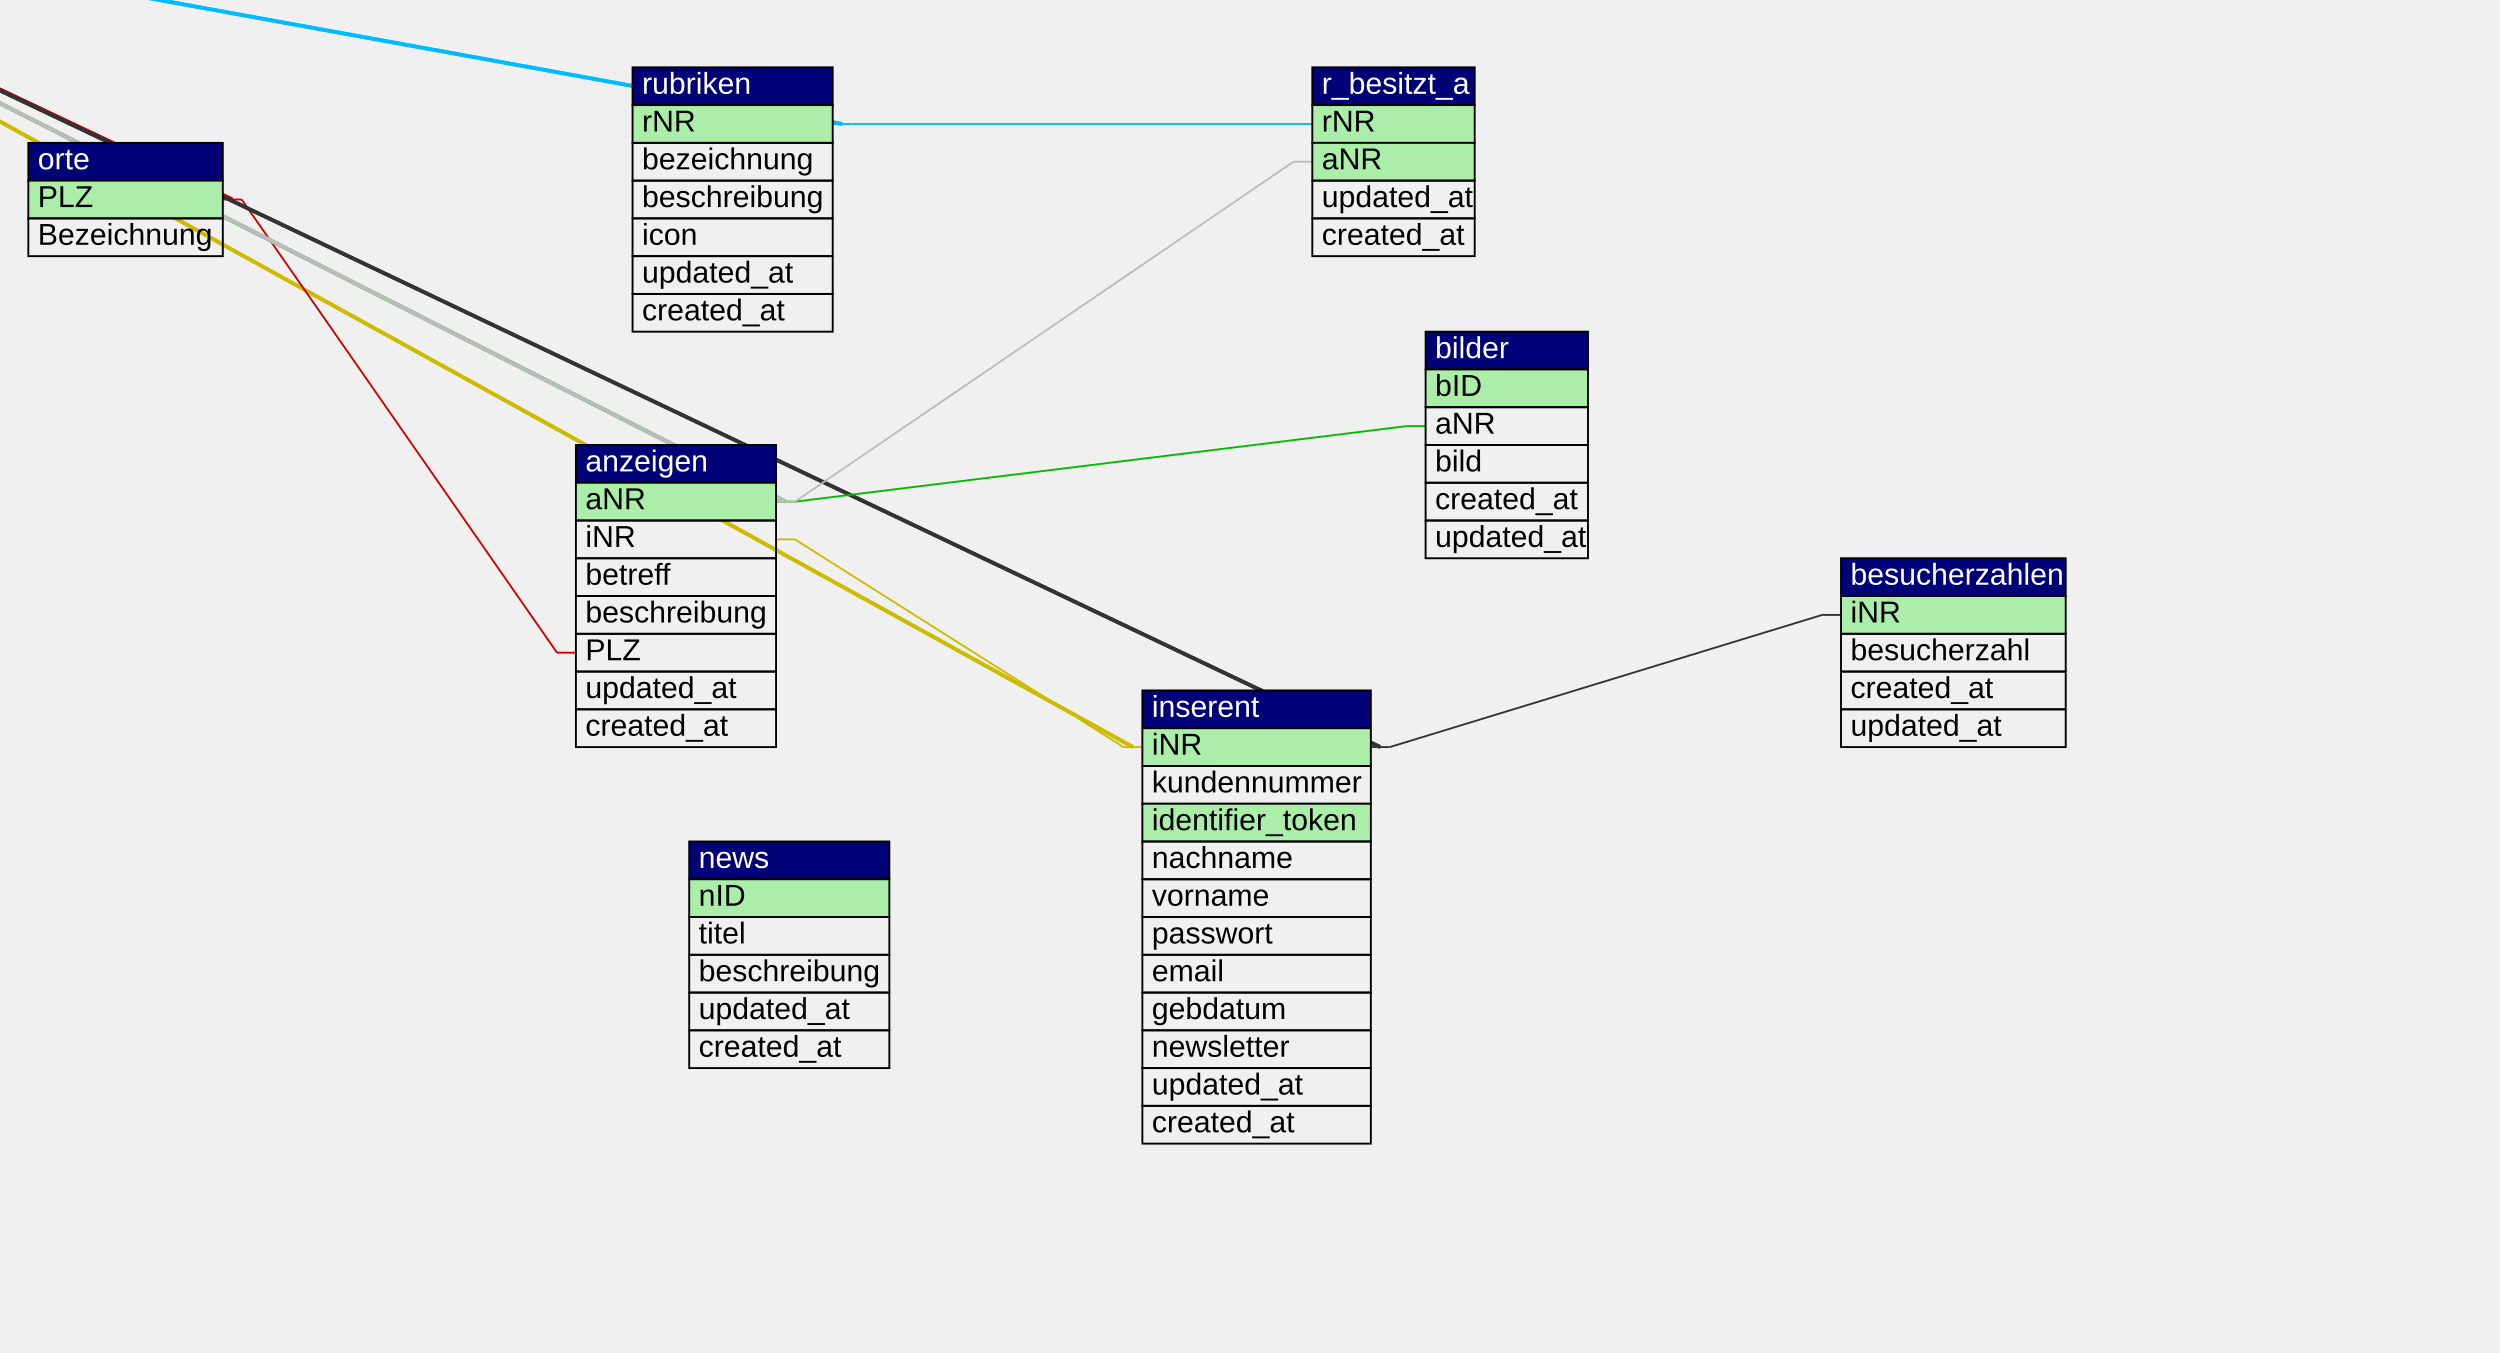
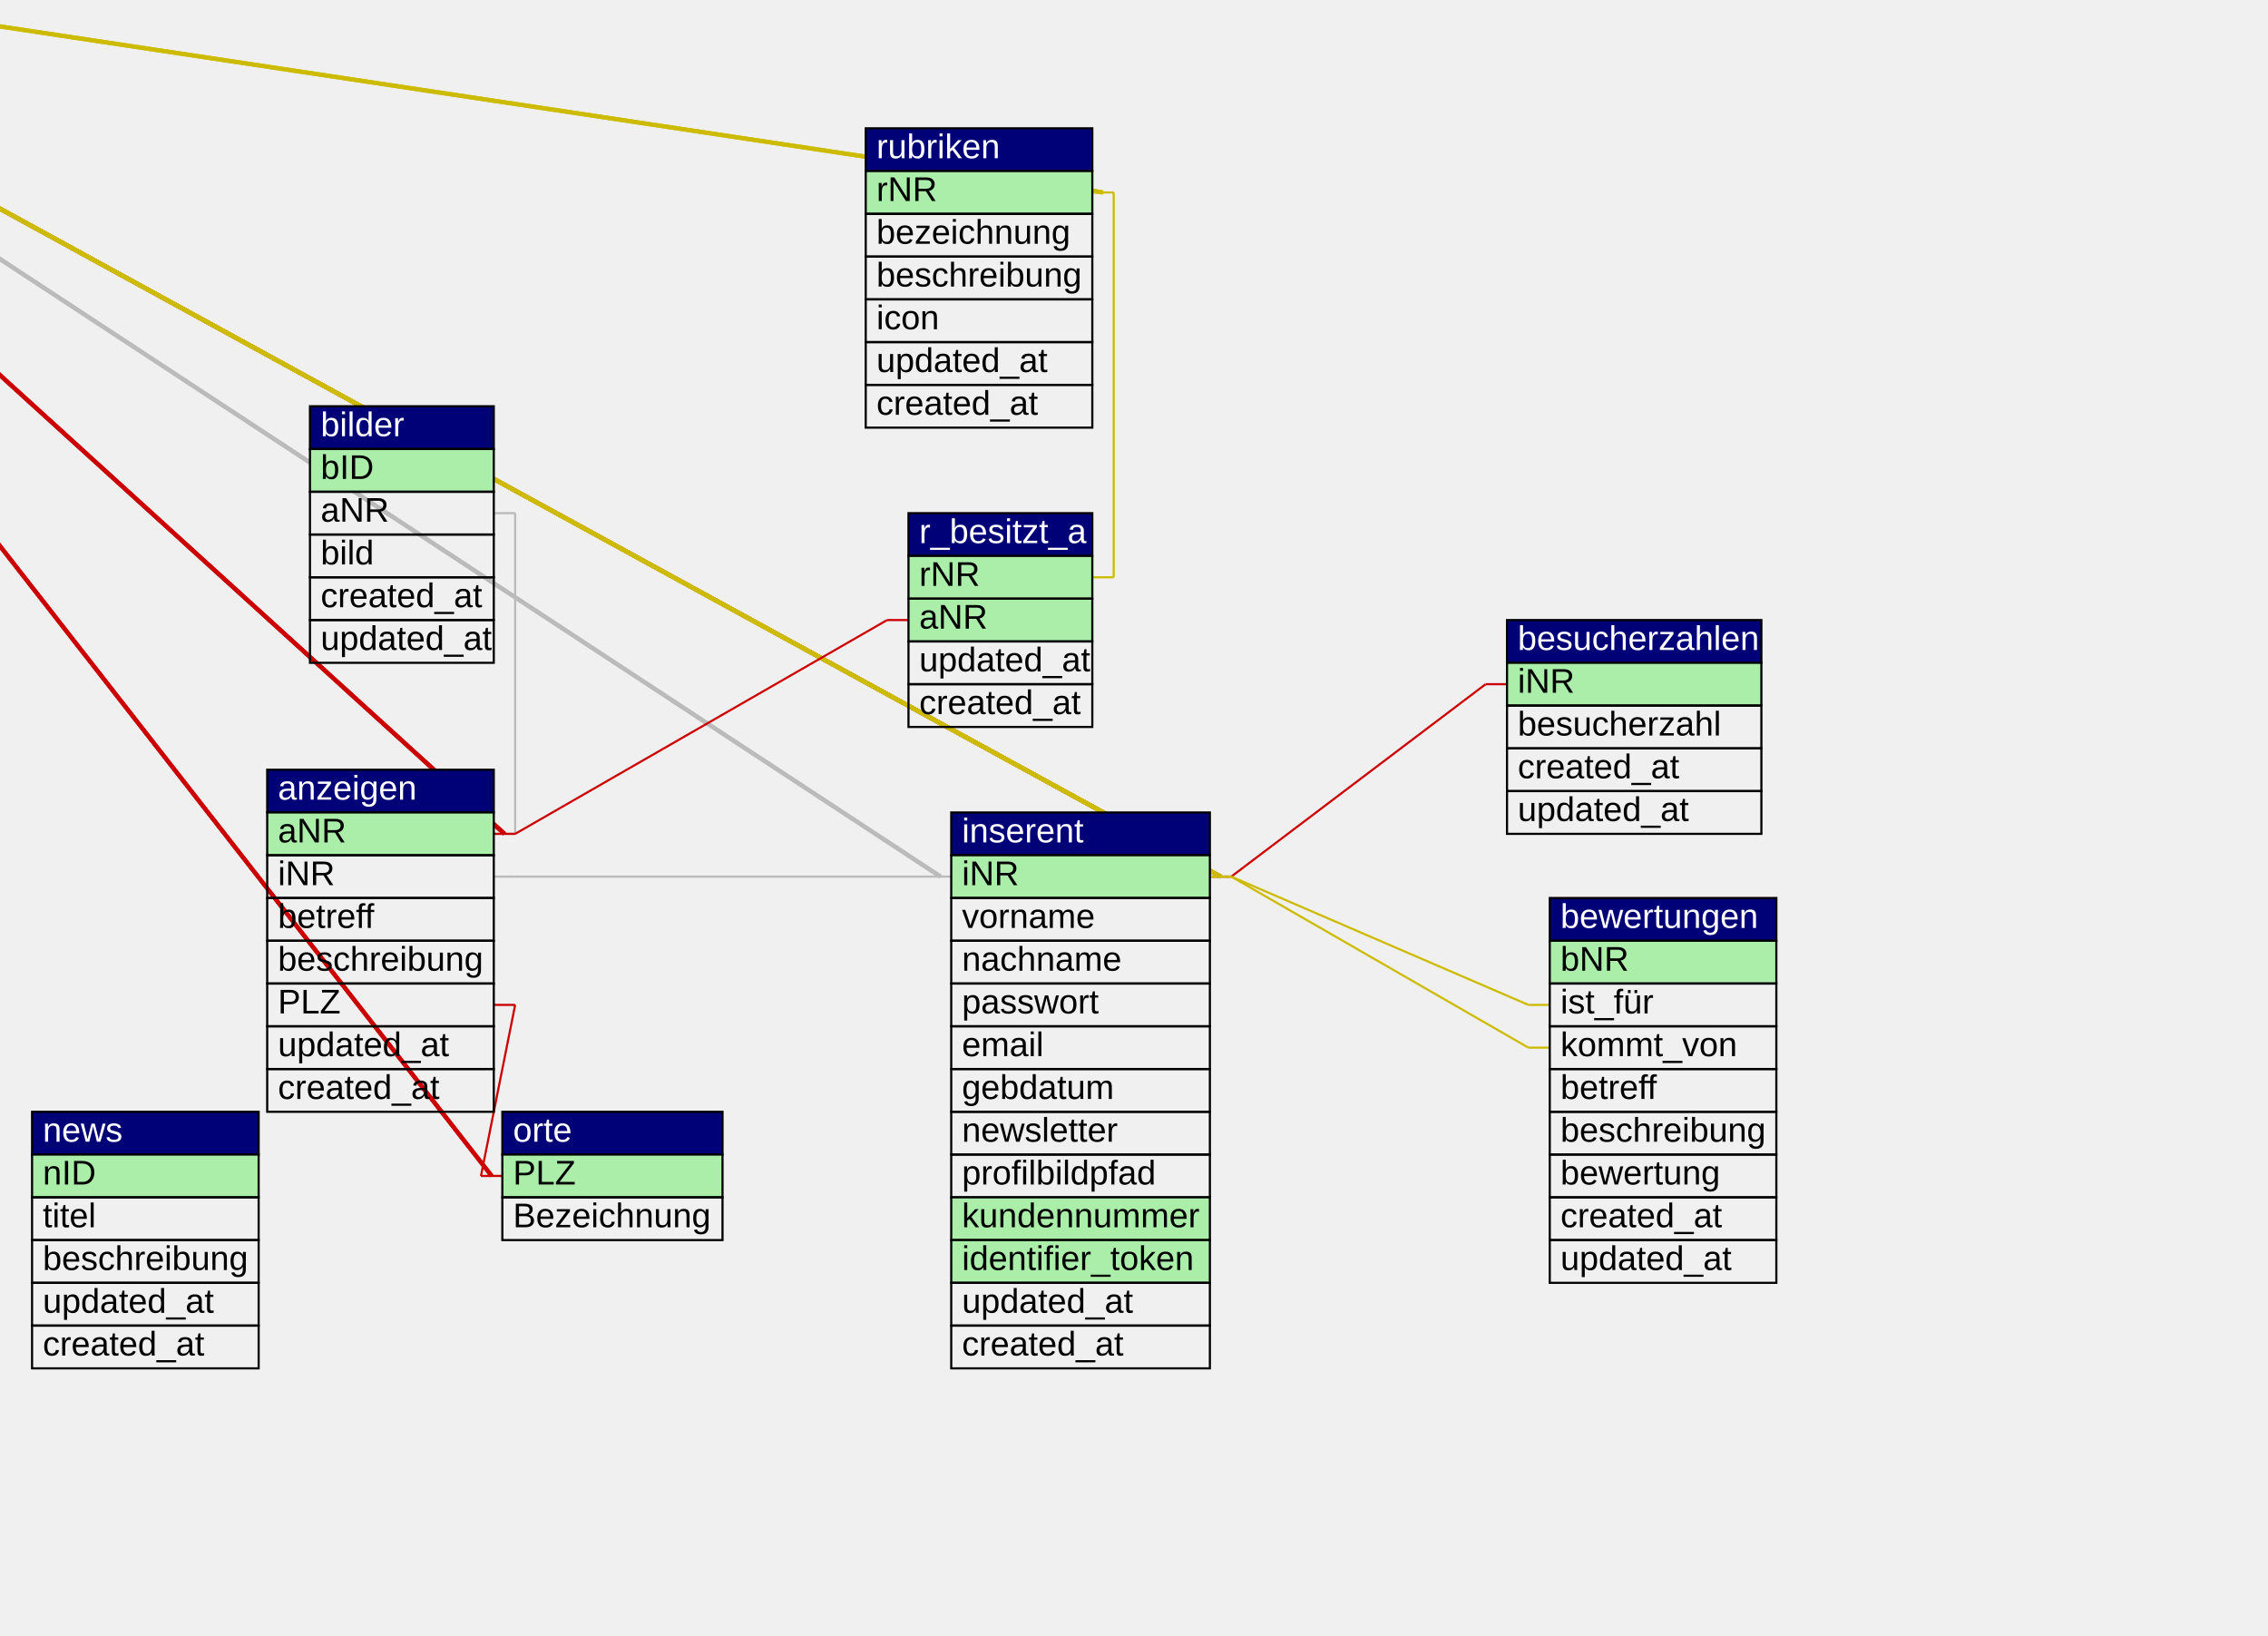
- <svg xmlns="http://www.w3.org/2000/svg" viewBox="215 75 1324 675" width="1109px" height="600px" version="1.1">
-   <line x1="626" y1="340" x2="636" y2="340" style="stroke:#cb0;stroke-width:1;" />
-   <line x1="810" y1="450" x2="820" y2="450" style="stroke:#cb0;stroke-width:1;" />
-   <line x1="636" y1="340" x2="810" y2="450" style="stroke:#cb0;stroke-width:1;" />
-   <line x1="633,5" y1="340" x2="629,96446609407" y2="343,53553390593" style="stroke:#cb0;stroke-width:2;" />
-   <line x1="633,5" y1="340" x2="629,96446609407" y2="336,46446609407" style="stroke:#cb0;stroke-width:2;" />
-   <line x1="815" y1="450" x2="811,46446609407" y2="453,53553390593" style="stroke:#cb0;stroke-width:2;" />
-   <line x1="815" y1="450" x2="811,46446609407" y2="446,46446609407" style="stroke:#cb0;stroke-width:2;" />
-   <line x1="520" y1="400" x2="510" y2="400" style="stroke:#c00;stroke-width:1;" />
-   <line x1="343" y1="160" x2="333" y2="160" style="stroke:#c00;stroke-width:1;" />
-   <line x1="510" y1="400" x2="343" y2="160" style="stroke:#c00;stroke-width:1;" />
-   <line x1="512,5" y1="400" x2="516,03553390593" y2="403,53553390593" style="stroke:#c00;stroke-width:2;" />
-   <line x1="512,5" y1="400" x2="516,03553390593" y2="396,46446609407" style="stroke:#c00;stroke-width:2;" />
-   <line x1="338" y1="160" x2="341,53553390593" y2="163,53553390593" style="stroke:#c00;stroke-width:2;" />
-   <line x1="338" y1="160" x2="341,53553390593" y2="156,46446609407" style="stroke:#c00;stroke-width:2;" />
-   <line x1="1190" y1="380" x2="1180" y2="380" style="stroke:#333;stroke-width:1;" />
-   <line x1="951" y1="450" x2="941" y2="450" style="stroke:#333;stroke-width:1;" />
-   <line x1="1180" y1="380" x2="951" y2="450" style="stroke:#333;stroke-width:1;" />
-   <line x1="1182,5" y1="380" x2="1186,0355339059" y2="383,53553390593" style="stroke:#333;stroke-width:2;" />
-   <line x1="1182,5" y1="380" x2="1186,0355339059" y2="376,46446609407" style="stroke:#333;stroke-width:2;" />
-   <line x1="946" y1="450" x2="949,53553390593" y2="453,53553390593" style="stroke:#333;stroke-width:2;" />
-   <line x1="946" y1="450" x2="949,53553390593" y2="446,46446609407" style="stroke:#333;stroke-width:2;" />
-   <line x1="970" y1="280" x2="960" y2="280" style="stroke:#0b0;stroke-width:1;" />
-   <line x1="636" y1="320" x2="626" y2="320" style="stroke:#0b0;stroke-width:1;" />
-   <line x1="960" y1="280" x2="636" y2="320" style="stroke:#0b0;stroke-width:1;" />
-   <line x1="962,5" y1="280" x2="966,03553390593" y2="283,53553390593" style="stroke:#0b0;stroke-width:2;" />
-   <line x1="962,5" y1="280" x2="966,03553390593" y2="276,46446609407" style="stroke:#0b0;stroke-width:2;" />
-   <line x1="631" y1="320" x2="634,53553390593" y2="323,53553390593" style="stroke:#0b0;stroke-width:2;" />
-   <line x1="631" y1="320" x2="634,53553390593" y2="316,46446609407" style="stroke:#0b0;stroke-width:2;" />
-   <line x1="910" y1="140" x2="900" y2="140" style="stroke:#bbb;stroke-width:1;" />
-   <line x1="636" y1="320" x2="626" y2="320" style="stroke:#bbb;stroke-width:1;" />
-   <line x1="900" y1="140" x2="636" y2="320" style="stroke:#bbb;stroke-width:1;" />
-   <line x1="902,5" y1="140" x2="906,03553390593" y2="143,53553390593" style="stroke:#bbb;stroke-width:2;" />
-   <line x1="902,5" y1="140" x2="906,03553390593" y2="136,46446609407" style="stroke:#bbb;stroke-width:2;" />
-   <line x1="631" y1="320" x2="634,53553390593" y2="323,53553390593" style="stroke:#bbb;stroke-width:2;" />
-   <line x1="631" y1="320" x2="634,53553390593" y2="316,46446609407" style="stroke:#bbb;stroke-width:2;" />
-   <line x1="910" y1="120" x2="900" y2="120" style="stroke:#0bf;stroke-width:1;" />
-   <line x1="666" y1="120" x2="656" y2="120" style="stroke:#0bf;stroke-width:1;" />
-   <line x1="900" y1="120" x2="666" y2="120" style="stroke:#0bf;stroke-width:1;" />
-   <line x1="902,5" y1="120" x2="906,03553390593" y2="123,53553390593" style="stroke:#0bf;stroke-width:2;" />
-   <line x1="902,5" y1="120" x2="906,03553390593" y2="116,46446609407" style="stroke:#0bf;stroke-width:2;" />
-   <line x1="661" y1="120" x2="664,53553390593" y2="123,53553390593" style="stroke:#0bf;stroke-width:2;" />
-   <line x1="661" y1="120" x2="664,53553390593" y2="116,46446609407" style="stroke:#0bf;stroke-width:2;" />
-   <rect width="106" height="20" x="520" y="290" style="fill:#007;stroke:black;" />
-   <text width="106" height="20" x="525" y="304" style="fill:#fff;" font-family="Arial" font-size="16px"> anzeigen</text>
-   <rect width="106" height="20" x="520" y="310" style="fill:#aea;stroke:black;" />
-   <text width="106" height="20" x="525" y="324" style="fill:black;" font-family="Arial" font-size="16px">aNR</text>
-   <rect width="106" height="20" x="520" y="330" style="fill:none;stroke:black;" />
-   <text width="106" height="20" x="525" y="344" style="fill:black;" font-family="Arial" font-size="16px">iNR</text>
-   <rect width="106" height="20" x="520" y="350" style="fill:none;stroke:black;" />
-   <text width="106" height="20" x="525" y="364" style="fill:black;" font-family="Arial" font-size="16px">betreff</text>
-   <rect width="106" height="20" x="520" y="370" style="fill:none;stroke:black;" />
-   <text width="106" height="20" x="525" y="384" style="fill:black;" font-family="Arial" font-size="16px">beschreibung</text>
-   <rect width="106" height="20" x="520" y="390" style="fill:none;stroke:black;" />
-   <text width="106" height="20" x="525" y="404" style="fill:black;" font-family="Arial" font-size="16px">PLZ</text>
-   <rect width="106" height="20" x="520" y="410" style="fill:none;stroke:black;" />
-   <text width="106" height="20" x="525" y="424" style="fill:black;" font-family="Arial" font-size="16px">updated_at</text>
-   <rect width="106" height="20" x="520" y="430" style="fill:none;stroke:black;" />
-   <text width="106" height="20" x="525" y="444" style="fill:black;" font-family="Arial" font-size="16px">created_at</text>
-   <rect width="119" height="20" x="1190" y="350" style="fill:#007;stroke:black;" />
-   <text width="119" height="20" x="1195" y="364" style="fill:#fff;" font-family="Arial" font-size="16px"> besucherzahlen</text>
-   <rect width="119" height="20" x="1190" y="370" style="fill:#aea;stroke:black;" />
-   <text width="119" height="20" x="1195" y="384" style="fill:black;" font-family="Arial" font-size="16px">iNR</text>
-   <rect width="119" height="20" x="1190" y="390" style="fill:none;stroke:black;" />
-   <text width="119" height="20" x="1195" y="404" style="fill:black;" font-family="Arial" font-size="16px">besucherzahl</text>
-   <rect width="119" height="20" x="1190" y="410" style="fill:none;stroke:black;" />
-   <text width="119" height="20" x="1195" y="424" style="fill:black;" font-family="Arial" font-size="16px">created_at</text>
-   <rect width="119" height="20" x="1190" y="430" style="fill:none;stroke:black;" />
-   <text width="119" height="20" x="1195" y="444" style="fill:black;" font-family="Arial" font-size="16px">updated_at</text>
-   <rect width="86" height="20" x="970" y="230" style="fill:#007;stroke:black;" />
-   <text width="86" height="20" x="975" y="244" style="fill:#fff;" font-family="Arial" font-size="16px"> bilder</text>
-   <rect width="86" height="20" x="970" y="250" style="fill:#aea;stroke:black;" />
-   <text width="86" height="20" x="975" y="264" style="fill:black;" font-family="Arial" font-size="16px">bID</text>
-   <rect width="86" height="20" x="970" y="270" style="fill:none;stroke:black;" />
-   <text width="86" height="20" x="975" y="284" style="fill:black;" font-family="Arial" font-size="16px">aNR</text>
-   <rect width="86" height="20" x="970" y="290" style="fill:none;stroke:black;" />
-   <text width="86" height="20" x="975" y="304" style="fill:black;" font-family="Arial" font-size="16px">bild</text>
-   <rect width="86" height="20" x="970" y="310" style="fill:none;stroke:black;" />
-   <text width="86" height="20" x="975" y="324" style="fill:black;" font-family="Arial" font-size="16px">created_at</text>
-   <rect width="86" height="20" x="970" y="330" style="fill:none;stroke:black;" />
-   <text width="86" height="20" x="975" y="344" style="fill:black;" font-family="Arial" font-size="16px">updated_at</text>
-   <rect width="121" height="20" x="820" y="420" style="fill:#007;stroke:black;" />
-   <text width="121" height="20" x="825" y="434" style="fill:#fff;" font-family="Arial" font-size="16px"> inserent</text>
-   <rect width="121" height="20" x="820" y="440" style="fill:#aea;stroke:black;" />
-   <text width="121" height="20" x="825" y="454" style="fill:black;" font-family="Arial" font-size="16px">iNR</text>
-   <rect width="121" height="20" x="820" y="460" style="fill:none;stroke:black;" />
-   <text width="121" height="20" x="825" y="474" style="fill:black;" font-family="Arial" font-size="16px">kundennummer</text>
-   <rect width="121" height="20" x="820" y="480" style="fill:#aea;stroke:black;" />
-   <text width="121" height="20" x="825" y="494" style="fill:black;" font-family="Arial" font-size="16px">identifier_token</text>
-   <rect width="121" height="20" x="820" y="500" style="fill:none;stroke:black;" />
-   <text width="121" height="20" x="825" y="514" style="fill:black;" font-family="Arial" font-size="16px">nachname</text>
-   <rect width="121" height="20" x="820" y="520" style="fill:none;stroke:black;" />
-   <text width="121" height="20" x="825" y="534" style="fill:black;" font-family="Arial" font-size="16px">vorname</text>
-   <rect width="121" height="20" x="820" y="540" style="fill:none;stroke:black;" />
-   <text width="121" height="20" x="825" y="554" style="fill:black;" font-family="Arial" font-size="16px">passwort</text>
-   <rect width="121" height="20" x="820" y="560" style="fill:none;stroke:black;" />
-   <text width="121" height="20" x="825" y="574" style="fill:black;" font-family="Arial" font-size="16px">email</text>
-   <rect width="121" height="20" x="820" y="580" style="fill:none;stroke:black;" />
-   <text width="121" height="20" x="825" y="594" style="fill:black;" font-family="Arial" font-size="16px">gebdatum</text>
-   <rect width="121" height="20" x="820" y="600" style="fill:none;stroke:black;" />
-   <text width="121" height="20" x="825" y="614" style="fill:black;" font-family="Arial" font-size="16px">newsletter</text>
-   <rect width="121" height="20" x="820" y="620" style="fill:none;stroke:black;" />
-   <text width="121" height="20" x="825" y="634" style="fill:black;" font-family="Arial" font-size="16px">updated_at</text>
-   <rect width="121" height="20" x="820" y="640" style="fill:none;stroke:black;" />
-   <text width="121" height="20" x="825" y="654" style="fill:black;" font-family="Arial" font-size="16px">created_at</text>
-   <rect width="106" height="20" x="580" y="500" style="fill:#007;stroke:black;" />
-   <text width="106" height="20" x="585" y="514" style="fill:#fff;" font-family="Arial" font-size="16px"> news</text>
-   <rect width="106" height="20" x="580" y="520" style="fill:#aea;stroke:black;" />
-   <text width="106" height="20" x="585" y="534" style="fill:black;" font-family="Arial" font-size="16px">nID</text>
-   <rect width="106" height="20" x="580" y="540" style="fill:none;stroke:black;" />
-   <text width="106" height="20" x="585" y="554" style="fill:black;" font-family="Arial" font-size="16px">titel</text>
-   <rect width="106" height="20" x="580" y="560" style="fill:none;stroke:black;" />
-   <text width="106" height="20" x="585" y="574" style="fill:black;" font-family="Arial" font-size="16px">beschreibung</text>
-   <rect width="106" height="20" x="580" y="580" style="fill:none;stroke:black;" />
-   <text width="106" height="20" x="585" y="594" style="fill:black;" font-family="Arial" font-size="16px">updated_at</text>
-   <rect width="106" height="20" x="580" y="600" style="fill:none;stroke:black;" />
-   <text width="106" height="20" x="585" y="614" style="fill:black;" font-family="Arial" font-size="16px">created_at</text>
-   <rect width="103" height="20" x="230" y="130" style="fill:#007;stroke:black;" />
-   <text width="103" height="20" x="235" y="144" style="fill:#fff;" font-family="Arial" font-size="16px"> orte</text>
-   <rect width="103" height="20" x="230" y="150" style="fill:#aea;stroke:black;" />
-   <text width="103" height="20" x="235" y="164" style="fill:black;" font-family="Arial" font-size="16px">PLZ</text>
-   <rect width="103" height="20" x="230" y="170" style="fill:none;stroke:black;" />
-   <text width="103" height="20" x="235" y="184" style="fill:black;" font-family="Arial" font-size="16px">Bezeichnung</text>
-   <rect width="106" height="20" x="550" y="90" style="fill:#007;stroke:black;" />
-   <text width="106" height="20" x="555" y="104" style="fill:#fff;" font-family="Arial" font-size="16px"> rubriken</text>
-   <rect width="106" height="20" x="550" y="110" style="fill:#aea;stroke:black;" />
-   <text width="106" height="20" x="555" y="124" style="fill:black;" font-family="Arial" font-size="16px">rNR</text>
-   <rect width="106" height="20" x="550" y="130" style="fill:none;stroke:black;" />
-   <text width="106" height="20" x="555" y="144" style="fill:black;" font-family="Arial" font-size="16px">bezeichnung</text>
-   <rect width="106" height="20" x="550" y="150" style="fill:none;stroke:black;" />
-   <text width="106" height="20" x="555" y="164" style="fill:black;" font-family="Arial" font-size="16px">beschreibung</text>
-   <rect width="106" height="20" x="550" y="170" style="fill:none;stroke:black;" />
-   <text width="106" height="20" x="555" y="184" style="fill:black;" font-family="Arial" font-size="16px">icon</text>
-   <rect width="106" height="20" x="550" y="190" style="fill:none;stroke:black;" />
-   <text width="106" height="20" x="555" y="204" style="fill:black;" font-family="Arial" font-size="16px">updated_at</text>
-   <rect width="106" height="20" x="550" y="210" style="fill:none;stroke:black;" />
-   <text width="106" height="20" x="555" y="224" style="fill:black;" font-family="Arial" font-size="16px">created_at</text>
-   <rect width="86" height="20" x="910" y="90" style="fill:#007;stroke:black;" />
-   <text width="86" height="20" x="915" y="104" style="fill:#fff;" font-family="Arial" font-size="16px"> r_besitzt_a</text>
-   <rect width="86" height="20" x="910" y="110" style="fill:#aea;stroke:black;" />
-   <text width="86" height="20" x="915" y="124" style="fill:black;" font-family="Arial" font-size="16px">rNR</text>
-   <rect width="86" height="20" x="910" y="130" style="fill:#aea;stroke:black;" />
-   <text width="86" height="20" x="915" y="144" style="fill:black;" font-family="Arial" font-size="16px">aNR</text>
-   <rect width="86" height="20" x="910" y="150" style="fill:none;stroke:black;" />
-   <text width="86" height="20" x="915" y="164" style="fill:black;" font-family="Arial" font-size="16px">updated_at</text>
-   <rect width="86" height="20" x="910" y="170" style="fill:none;stroke:black;" />
-   <text width="86" height="20" x="915" y="184" style="fill:black;" font-family="Arial" font-size="16px">created_at</text>
+ <svg xmlns="http://www.w3.org/2000/svg" viewBox="215 65 1061 675" width="846px" height="610px" version="1.1">
+   <line x1="446" y1="430" x2="456" y2="430" style="stroke:#bbb;stroke-width:1;" />
+   <line x1="650" y1="430" x2="660" y2="430" style="stroke:#bbb;stroke-width:1;" />
+   <line x1="456" y1="430" x2="650" y2="430" style="stroke:#bbb;stroke-width:1;" />
+   <line x1="453,5" y1="430" x2="449,96446609407" y2="433,53553390593" style="stroke:#bbb;stroke-width:2;" />
+   <line x1="453,5" y1="430" x2="449,96446609407" y2="426,46446609407" style="stroke:#bbb;stroke-width:2;" />
+   <line x1="655" y1="430" x2="651,46446609407" y2="433,53553390593" style="stroke:#bbb;stroke-width:2;" />
+   <line x1="655" y1="430" x2="651,46446609407" y2="426,46446609407" style="stroke:#bbb;stroke-width:2;" />
+   <line x1="446" y1="490" x2="456" y2="490" style="stroke:#c00;stroke-width:1;" />
+   <line x1="440" y1="570" x2="450" y2="570" style="stroke:#c00;stroke-width:1;" />
+   <line x1="456" y1="490" x2="440" y2="570" style="stroke:#c00;stroke-width:1;" />
+   <line x1="453,5" y1="490" x2="449,96446609407" y2="493,53553390593" style="stroke:#c00;stroke-width:2;" />
+   <line x1="453,5" y1="490" x2="449,96446609407" y2="486,46446609407" style="stroke:#c00;stroke-width:2;" />
+   <line x1="445" y1="570" x2="441,46446609407" y2="573,53553390593" style="stroke:#c00;stroke-width:2;" />
+   <line x1="445" y1="570" x2="441,46446609407" y2="566,46446609407" style="stroke:#c00;stroke-width:2;" />
+   <line x1="920" y1="340" x2="910" y2="340" style="stroke:#c00;stroke-width:1;" />
+   <line x1="791" y1="430" x2="781" y2="430" style="stroke:#c00;stroke-width:1;" />
+   <line x1="910" y1="340" x2="791" y2="430" style="stroke:#c00;stroke-width:1;" />
+   <line x1="912,5" y1="340" x2="916,03553390593" y2="343,53553390593" style="stroke:#c00;stroke-width:2;" />
+   <line x1="912,5" y1="340" x2="916,03553390593" y2="336,46446609407" style="stroke:#c00;stroke-width:2;" />
+   <line x1="786" y1="430" x2="789,53553390593" y2="433,53553390593" style="stroke:#c00;stroke-width:2;" />
+   <line x1="786" y1="430" x2="789,53553390593" y2="426,46446609407" style="stroke:#c00;stroke-width:2;" />
+   <line x1="940" y1="490" x2="930" y2="490" style="stroke:#cb0;stroke-width:1;" />
+   <line x1="791" y1="430" x2="781" y2="430" style="stroke:#cb0;stroke-width:1;" />
+   <line x1="930" y1="490" x2="791" y2="430" style="stroke:#cb0;stroke-width:1;" />
+   <line x1="932,5" y1="490" x2="936,03553390593" y2="493,53553390593" style="stroke:#cb0;stroke-width:2;" />
+   <line x1="932,5" y1="490" x2="936,03553390593" y2="486,46446609407" style="stroke:#cb0;stroke-width:2;" />
+   <line x1="786" y1="430" x2="789,53553390593" y2="433,53553390593" style="stroke:#cb0;stroke-width:2;" />
+   <line x1="786" y1="430" x2="789,53553390593" y2="426,46446609407" style="stroke:#cb0;stroke-width:2;" />
+   <line x1="940" y1="510" x2="930" y2="510" style="stroke:#cb0;stroke-width:1;" />
+   <line x1="791" y1="430" x2="781" y2="430" style="stroke:#cb0;stroke-width:1;" />
+   <line x1="930" y1="510" x2="791" y2="430" style="stroke:#cb0;stroke-width:1;" />
+   <line x1="932,5" y1="510" x2="936,03553390593" y2="513,53553390593" style="stroke:#cb0;stroke-width:2;" />
+   <line x1="932,5" y1="510" x2="936,03553390593" y2="506,46446609407" style="stroke:#cb0;stroke-width:2;" />
+   <line x1="786" y1="430" x2="789,53553390593" y2="433,53553390593" style="stroke:#cb0;stroke-width:2;" />
+   <line x1="786" y1="430" x2="789,53553390593" y2="426,46446609407" style="stroke:#cb0;stroke-width:2;" />
+   <line x1="446" y1="260" x2="456" y2="260" style="stroke:#bbb;stroke-width:1;" />
+   <line x1="456" y1="410" x2="446" y2="410" style="stroke:#bbb;stroke-width:1;" />
+   <line x1="456" y1="260" x2="456" y2="410" style="stroke:#bbb;stroke-width:1;" />
+   <line x1="453,5" y1="260" x2="449,96446609407" y2="263,53553390593" style="stroke:#bbb;stroke-width:2;" />
+   <line x1="453,5" y1="260" x2="449,96446609407" y2="256,46446609407" style="stroke:#bbb;stroke-width:2;" />
+   <line x1="451" y1="410" x2="454,53553390593" y2="413,53553390593" style="stroke:#bbb;stroke-width:2;" />
+   <line x1="451" y1="410" x2="454,53553390593" y2="406,46446609407" style="stroke:#bbb;stroke-width:2;" />
+   <line x1="640" y1="310" x2="630" y2="310" style="stroke:#c00;stroke-width:1;" />
+   <line x1="456" y1="410" x2="446" y2="410" style="stroke:#c00;stroke-width:1;" />
+   <line x1="630" y1="310" x2="456" y2="410" style="stroke:#c00;stroke-width:1;" />
+   <line x1="632,5" y1="310" x2="636,03553390593" y2="313,53553390593" style="stroke:#c00;stroke-width:2;" />
+   <line x1="632,5" y1="310" x2="636,03553390593" y2="306,46446609407" style="stroke:#c00;stroke-width:2;" />
+   <line x1="451" y1="410" x2="454,53553390593" y2="413,53553390593" style="stroke:#c00;stroke-width:2;" />
+   <line x1="451" y1="410" x2="454,53553390593" y2="406,46446609407" style="stroke:#c00;stroke-width:2;" />
+   <line x1="726" y1="290" x2="736" y2="290" style="stroke:#cb0;stroke-width:1;" />
+   <line x1="736" y1="110" x2="726" y2="110" style="stroke:#cb0;stroke-width:1;" />
+   <line x1="736" y1="290" x2="736" y2="110" style="stroke:#cb0;stroke-width:1;" />
+   <line x1="733,5" y1="290" x2="729,96446609407" y2="293,53553390593" style="stroke:#cb0;stroke-width:2;" />
+   <line x1="733,5" y1="290" x2="729,96446609407" y2="286,46446609407" style="stroke:#cb0;stroke-width:2;" />
+   <line x1="731" y1="110" x2="734,53553390593" y2="113,53553390593" style="stroke:#cb0;stroke-width:2;" />
+   <line x1="731" y1="110" x2="734,53553390593" y2="106,46446609407" style="stroke:#cb0;stroke-width:2;" />
+   <rect width="106" height="20" x="340" y="380" style="fill:#007;stroke:black;" />
+   <text width="106" height="20" x="345" y="394" style="fill:#fff;" font-family="Arial" font-size="16px"> anzeigen</text>
+   <rect width="106" height="20" x="340" y="400" style="fill:#aea;stroke:black;" />
+   <text width="106" height="20" x="345" y="414" style="fill:black;" font-family="Arial" font-size="16px">aNR</text>
+   <rect width="106" height="20" x="340" y="420" style="fill:none;stroke:black;" />
+   <text width="106" height="20" x="345" y="434" style="fill:black;" font-family="Arial" font-size="16px">iNR</text>
+   <rect width="106" height="20" x="340" y="440" style="fill:none;stroke:black;" />
+   <text width="106" height="20" x="345" y="454" style="fill:black;" font-family="Arial" font-size="16px">betreff</text>
+   <rect width="106" height="20" x="340" y="460" style="fill:none;stroke:black;" />
+   <text width="106" height="20" x="345" y="474" style="fill:black;" font-family="Arial" font-size="16px">beschreibung</text>
+   <rect width="106" height="20" x="340" y="480" style="fill:none;stroke:black;" />
+   <text width="106" height="20" x="345" y="494" style="fill:black;" font-family="Arial" font-size="16px">PLZ</text>
+   <rect width="106" height="20" x="340" y="500" style="fill:none;stroke:black;" />
+   <text width="106" height="20" x="345" y="514" style="fill:black;" font-family="Arial" font-size="16px">updated_at</text>
+   <rect width="106" height="20" x="340" y="520" style="fill:none;stroke:black;" />
+   <text width="106" height="20" x="345" y="534" style="fill:black;" font-family="Arial" font-size="16px">created_at</text>
+   <rect width="119" height="20" x="920" y="310" style="fill:#007;stroke:black;" />
+   <text width="119" height="20" x="925" y="324" style="fill:#fff;" font-family="Arial" font-size="16px"> besucherzahlen</text>
+   <rect width="119" height="20" x="920" y="330" style="fill:#aea;stroke:black;" />
+   <text width="119" height="20" x="925" y="344" style="fill:black;" font-family="Arial" font-size="16px">iNR</text>
+   <rect width="119" height="20" x="920" y="350" style="fill:none;stroke:black;" />
+   <text width="119" height="20" x="925" y="364" style="fill:black;" font-family="Arial" font-size="16px">besucherzahl</text>
+   <rect width="119" height="20" x="920" y="370" style="fill:none;stroke:black;" />
+   <text width="119" height="20" x="925" y="384" style="fill:black;" font-family="Arial" font-size="16px">created_at</text>
+   <rect width="119" height="20" x="920" y="390" style="fill:none;stroke:black;" />
+   <text width="119" height="20" x="925" y="404" style="fill:black;" font-family="Arial" font-size="16px">updated_at</text>
+   <rect width="106" height="20" x="940" y="440" style="fill:#007;stroke:black;" />
+   <text width="106" height="20" x="945" y="454" style="fill:#fff;" font-family="Arial" font-size="16px"> bewertungen</text>
+   <rect width="106" height="20" x="940" y="460" style="fill:#aea;stroke:black;" />
+   <text width="106" height="20" x="945" y="474" style="fill:black;" font-family="Arial" font-size="16px">bNR</text>
+   <rect width="106" height="20" x="940" y="480" style="fill:none;stroke:black;" />
+   <text width="106" height="20" x="945" y="494" style="fill:black;" font-family="Arial" font-size="16px">ist_für</text>
+   <rect width="106" height="20" x="940" y="500" style="fill:none;stroke:black;" />
+   <text width="106" height="20" x="945" y="514" style="fill:black;" font-family="Arial" font-size="16px">kommt_von</text>
+   <rect width="106" height="20" x="940" y="520" style="fill:none;stroke:black;" />
+   <text width="106" height="20" x="945" y="534" style="fill:black;" font-family="Arial" font-size="16px">betreff</text>
+   <rect width="106" height="20" x="940" y="540" style="fill:none;stroke:black;" />
+   <text width="106" height="20" x="945" y="554" style="fill:black;" font-family="Arial" font-size="16px">beschreibung</text>
+   <rect width="106" height="20" x="940" y="560" style="fill:none;stroke:black;" />
+   <text width="106" height="20" x="945" y="574" style="fill:black;" font-family="Arial" font-size="16px">bewertung</text>
+   <rect width="106" height="20" x="940" y="580" style="fill:none;stroke:black;" />
+   <text width="106" height="20" x="945" y="594" style="fill:black;" font-family="Arial" font-size="16px">created_at</text>
+   <rect width="106" height="20" x="940" y="600" style="fill:none;stroke:black;" />
+   <text width="106" height="20" x="945" y="614" style="fill:black;" font-family="Arial" font-size="16px">updated_at</text>
+   <rect width="86" height="20" x="360" y="210" style="fill:#007;stroke:black;" />
+   <text width="86" height="20" x="365" y="224" style="fill:#fff;" font-family="Arial" font-size="16px"> bilder</text>
+   <rect width="86" height="20" x="360" y="230" style="fill:#aea;stroke:black;" />
+   <text width="86" height="20" x="365" y="244" style="fill:black;" font-family="Arial" font-size="16px">bID</text>
+   <rect width="86" height="20" x="360" y="250" style="fill:none;stroke:black;" />
+   <text width="86" height="20" x="365" y="264" style="fill:black;" font-family="Arial" font-size="16px">aNR</text>
+   <rect width="86" height="20" x="360" y="270" style="fill:none;stroke:black;" />
+   <text width="86" height="20" x="365" y="284" style="fill:black;" font-family="Arial" font-size="16px">bild</text>
+   <rect width="86" height="20" x="360" y="290" style="fill:none;stroke:black;" />
+   <text width="86" height="20" x="365" y="304" style="fill:black;" font-family="Arial" font-size="16px">created_at</text>
+   <rect width="86" height="20" x="360" y="310" style="fill:none;stroke:black;" />
+   <text width="86" height="20" x="365" y="324" style="fill:black;" font-family="Arial" font-size="16px">updated_at</text>
+   <rect width="121" height="20" x="660" y="400" style="fill:#007;stroke:black;" />
+   <text width="121" height="20" x="665" y="414" style="fill:#fff;" font-family="Arial" font-size="16px"> inserent</text>
+   <rect width="121" height="20" x="660" y="420" style="fill:#aea;stroke:black;" />
+   <text width="121" height="20" x="665" y="434" style="fill:black;" font-family="Arial" font-size="16px">iNR</text>
+   <rect width="121" height="20" x="660" y="440" style="fill:none;stroke:black;" />
+   <text width="121" height="20" x="665" y="454" style="fill:black;" font-family="Arial" font-size="16px">vorname</text>
+   <rect width="121" height="20" x="660" y="460" style="fill:none;stroke:black;" />
+   <text width="121" height="20" x="665" y="474" style="fill:black;" font-family="Arial" font-size="16px">nachname</text>
+   <rect width="121" height="20" x="660" y="480" style="fill:none;stroke:black;" />
+   <text width="121" height="20" x="665" y="494" style="fill:black;" font-family="Arial" font-size="16px">passwort</text>
+   <rect width="121" height="20" x="660" y="500" style="fill:none;stroke:black;" />
+   <text width="121" height="20" x="665" y="514" style="fill:black;" font-family="Arial" font-size="16px">email</text>
+   <rect width="121" height="20" x="660" y="520" style="fill:none;stroke:black;" />
+   <text width="121" height="20" x="665" y="534" style="fill:black;" font-family="Arial" font-size="16px">gebdatum</text>
+   <rect width="121" height="20" x="660" y="540" style="fill:none;stroke:black;" />
+   <text width="121" height="20" x="665" y="554" style="fill:black;" font-family="Arial" font-size="16px">newsletter</text>
+   <rect width="121" height="20" x="660" y="560" style="fill:none;stroke:black;" />
+   <text width="121" height="20" x="665" y="574" style="fill:black;" font-family="Arial" font-size="16px">profilbildpfad</text>
+   <rect width="121" height="20" x="660" y="580" style="fill:#aea;stroke:black;" />
+   <text width="121" height="20" x="665" y="594" style="fill:black;" font-family="Arial" font-size="16px">kundennummer</text>
+   <rect width="121" height="20" x="660" y="600" style="fill:#aea;stroke:black;" />
+   <text width="121" height="20" x="665" y="614" style="fill:black;" font-family="Arial" font-size="16px">identifier_token</text>
+   <rect width="121" height="20" x="660" y="620" style="fill:none;stroke:black;" />
+   <text width="121" height="20" x="665" y="634" style="fill:black;" font-family="Arial" font-size="16px">updated_at</text>
+   <rect width="121" height="20" x="660" y="640" style="fill:none;stroke:black;" />
+   <text width="121" height="20" x="665" y="654" style="fill:black;" font-family="Arial" font-size="16px">created_at</text>
+   <rect width="106" height="20" x="230" y="540" style="fill:#007;stroke:black;" />
+   <text width="106" height="20" x="235" y="554" style="fill:#fff;" font-family="Arial" font-size="16px"> news</text>
+   <rect width="106" height="20" x="230" y="560" style="fill:#aea;stroke:black;" />
+   <text width="106" height="20" x="235" y="574" style="fill:black;" font-family="Arial" font-size="16px">nID</text>
+   <rect width="106" height="20" x="230" y="580" style="fill:none;stroke:black;" />
+   <text width="106" height="20" x="235" y="594" style="fill:black;" font-family="Arial" font-size="16px">titel</text>
+   <rect width="106" height="20" x="230" y="600" style="fill:none;stroke:black;" />
+   <text width="106" height="20" x="235" y="614" style="fill:black;" font-family="Arial" font-size="16px">beschreibung</text>
+   <rect width="106" height="20" x="230" y="620" style="fill:none;stroke:black;" />
+   <text width="106" height="20" x="235" y="634" style="fill:black;" font-family="Arial" font-size="16px">updated_at</text>
+   <rect width="106" height="20" x="230" y="640" style="fill:none;stroke:black;" />
+   <text width="106" height="20" x="235" y="654" style="fill:black;" font-family="Arial" font-size="16px">created_at</text>
+   <rect width="103" height="20" x="450" y="540" style="fill:#007;stroke:black;" />
+   <text width="103" height="20" x="455" y="554" style="fill:#fff;" font-family="Arial" font-size="16px"> orte</text>
+   <rect width="103" height="20" x="450" y="560" style="fill:#aea;stroke:black;" />
+   <text width="103" height="20" x="455" y="574" style="fill:black;" font-family="Arial" font-size="16px">PLZ</text>
+   <rect width="103" height="20" x="450" y="580" style="fill:none;stroke:black;" />
+   <text width="103" height="20" x="455" y="594" style="fill:black;" font-family="Arial" font-size="16px">Bezeichnung</text>
+   <rect width="106" height="20" x="620" y="80" style="fill:#007;stroke:black;" />
+   <text width="106" height="20" x="625" y="94" style="fill:#fff;" font-family="Arial" font-size="16px"> rubriken</text>
+   <rect width="106" height="20" x="620" y="100" style="fill:#aea;stroke:black;" />
+   <text width="106" height="20" x="625" y="114" style="fill:black;" font-family="Arial" font-size="16px">rNR</text>
+   <rect width="106" height="20" x="620" y="120" style="fill:none;stroke:black;" />
+   <text width="106" height="20" x="625" y="134" style="fill:black;" font-family="Arial" font-size="16px">bezeichnung</text>
+   <rect width="106" height="20" x="620" y="140" style="fill:none;stroke:black;" />
+   <text width="106" height="20" x="625" y="154" style="fill:black;" font-family="Arial" font-size="16px">beschreibung</text>
+   <rect width="106" height="20" x="620" y="160" style="fill:none;stroke:black;" />
+   <text width="106" height="20" x="625" y="174" style="fill:black;" font-family="Arial" font-size="16px">icon</text>
+   <rect width="106" height="20" x="620" y="180" style="fill:none;stroke:black;" />
+   <text width="106" height="20" x="625" y="194" style="fill:black;" font-family="Arial" font-size="16px">updated_at</text>
+   <rect width="106" height="20" x="620" y="200" style="fill:none;stroke:black;" />
+   <text width="106" height="20" x="625" y="214" style="fill:black;" font-family="Arial" font-size="16px">created_at</text>
+   <rect width="86" height="20" x="640" y="260" style="fill:#007;stroke:black;" />
+   <text width="86" height="20" x="645" y="274" style="fill:#fff;" font-family="Arial" font-size="16px"> r_besitzt_a</text>
+   <rect width="86" height="20" x="640" y="280" style="fill:#aea;stroke:black;" />
+   <text width="86" height="20" x="645" y="294" style="fill:black;" font-family="Arial" font-size="16px">rNR</text>
+   <rect width="86" height="20" x="640" y="300" style="fill:#aea;stroke:black;" />
+   <text width="86" height="20" x="645" y="314" style="fill:black;" font-family="Arial" font-size="16px">aNR</text>
+   <rect width="86" height="20" x="640" y="320" style="fill:none;stroke:black;" />
+   <text width="86" height="20" x="645" y="334" style="fill:black;" font-family="Arial" font-size="16px">updated_at</text>
+   <rect width="86" height="20" x="640" y="340" style="fill:none;stroke:black;" />
+   <text width="86" height="20" x="645" y="354" style="fill:black;" font-family="Arial" font-size="16px">created_at</text>
</svg>
